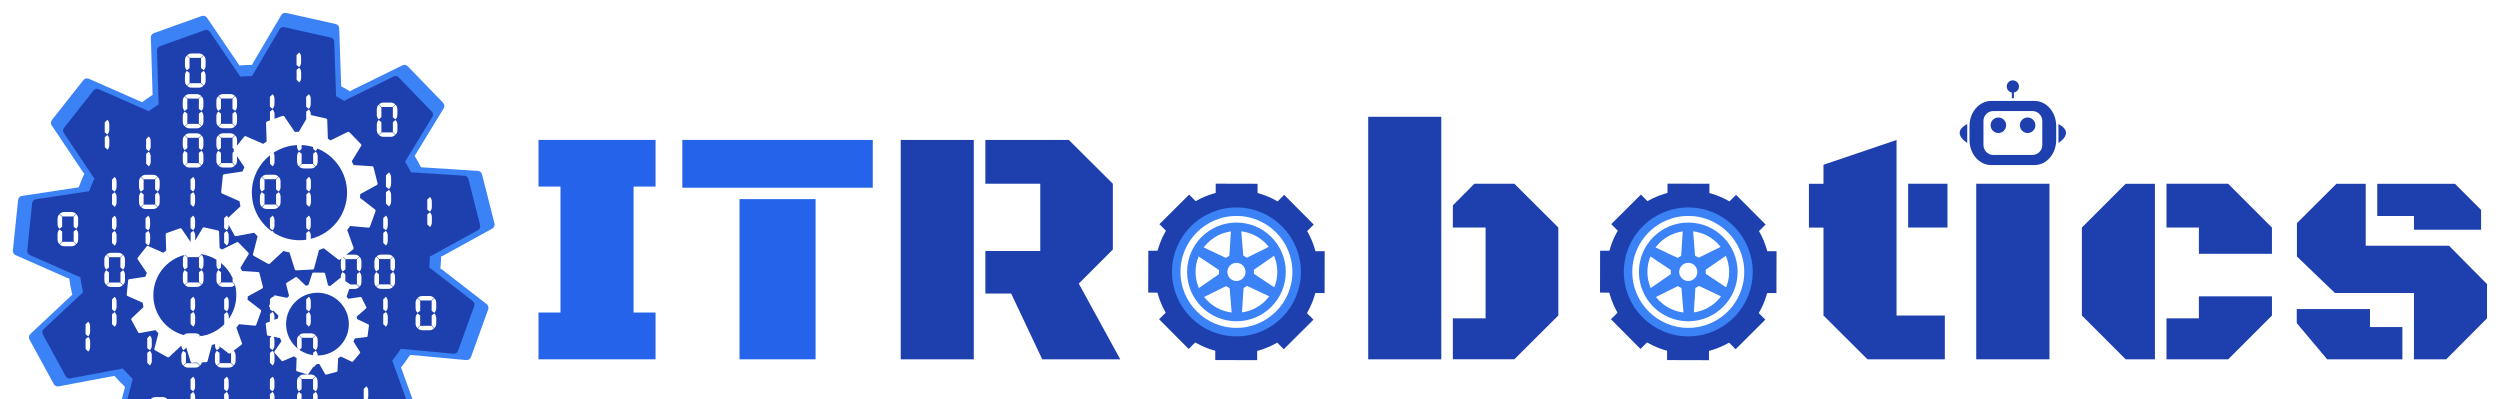
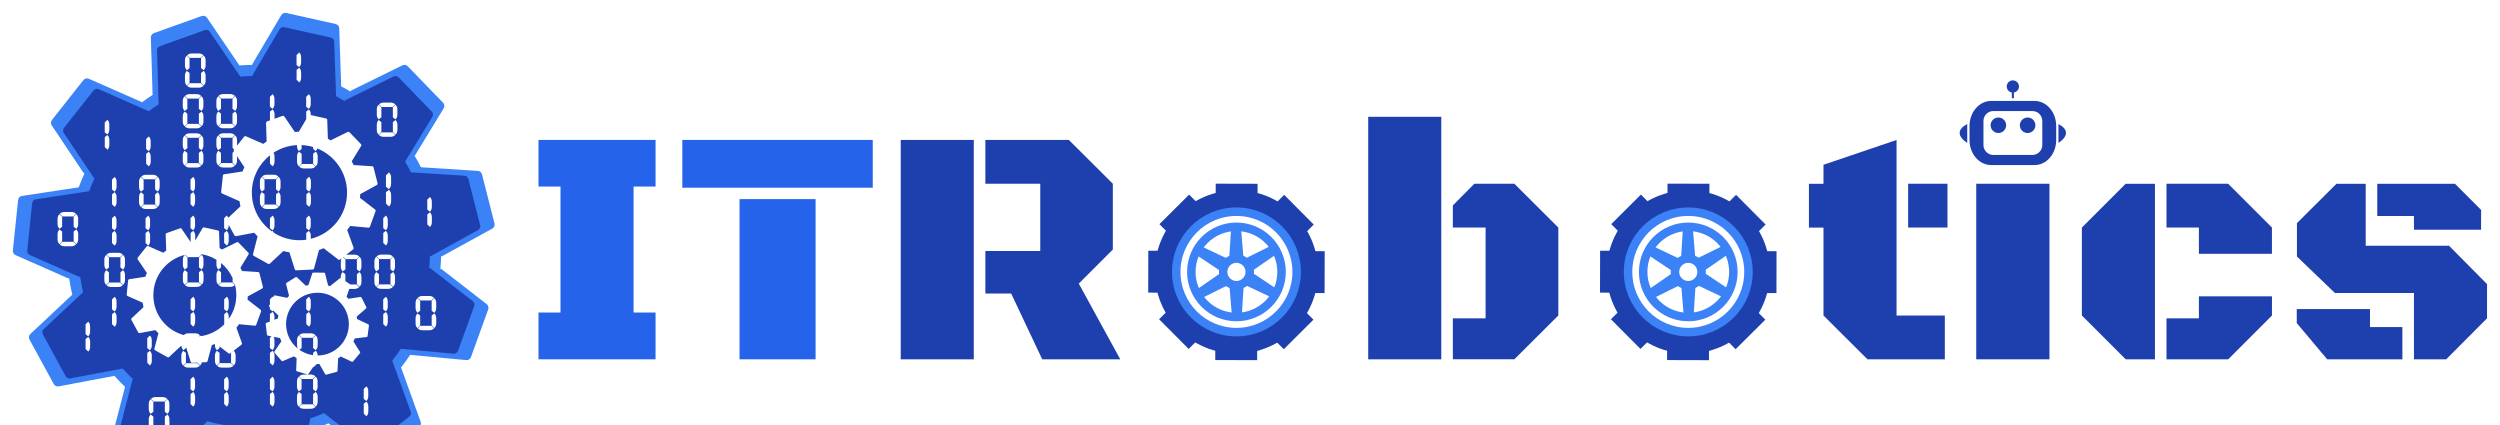
- <svg xmlns="http://www.w3.org/2000/svg" id="_Шар_2" data-name="Шар 2" viewBox="-5 -5 972 155">
+ <svg xmlns="http://www.w3.org/2000/svg" id="_Шар_2" data-name="Шар 2" viewBox="-5 -5 972 165">
  <defs>
    <style>
      .cls-1 {
        fill: #3b82f6;
      }

      .cls-1, .cls-2, .cls-3, .cls-4 {
        stroke-width: 0px;
      }

      .cls-2, .cls-5, .cls-6 {
        fill: none;
      }

      .cls-3 {
        fill: #2563eb;
      }

      .cls-4 {
        fill: #1e40af;
      }

      .cls-5 {
        stroke: #3b82f6;
        stroke-width: 3.3px;
      }

      .cls-5, .cls-6 {
        stroke-miterlimit: 10;
      }

      .cls-6 {
        stroke: #1e40af;
        stroke-width: 8.26px;
      }
    </style>
  </defs>
  <g id="Logo">
    <g>
      <path class="cls-2" d="m95.84,101.18c-.06-.22-.24-.38-.44-.39l-6.22-.4s-.04,0-.05,0c-.22-.43-.45-.84-.69-1.25l3.2-5.25c.11-.19.08-.44-.09-.61l-3.86-3.99c-.16-.16-.4-.21-.58-.12l-5.59,2.75c-.07.03-.12.08-.16.13-.33-.2-.67-.39-1.01-.57,0-.04.01-.07.01-.11l-.21-6.28c0-.22-.18-.41-.41-.46l-5.42-1.21c-.22-.05-.45.04-.55.22l-2.9,4.91v.11c0,.73-.24,1.33-.72,1.81l-1.04-1.01v-.34l-3.53-5.18c-.12-.18-.37-.25-.59-.17l-5.23,1.87c-.21.08-.36.27-.35.48l.19,6.23s0,.06.01.09c-.4.26-.8.54-1.18.83-.03-.03-.07-.05-.11-.07l-5.75-2.53c-.2-.09-.44-.02-.59.17l-3.44,4.36c-.14.18-.16.42-.04.59l3.47,5.18c.04.06.09.1.14.13-.23.5-.44,1.01-.63,1.53-.02,0-.03,0-.05,0l-6.21.94c-.21.03-.38.22-.41.46l-.57,5.52c-.02.23.09.44.28.52l5.7,2.52c.07.03.14.04.21.03.09.61.2,1.22.34,1.82-.01,0-.03.02-.04.03l-4.58,4.3c-.16.15-.19.4-.08.61l2.66,4.87c.11.2.32.31.53.27l6.12-1.15s.02,0,.03,0c.37.42.76.83,1.17,1.21l-1.57,6.05c-.05.21.05.44.26.56l4.85,2.7c.2.11.44.09.59-.05l4.56-4.25s.02-.03.03-.04c.09.02.17.04.26.06,0-.09-.02-.18-.02-.28v-2.05c0-.73.24-1.33.72-1.81l1.06,1.01v3.52s.03,0,.04,0l1.8,5.76c.06.21.28.35.52.33l2.11-.1v-3.77l1.03-.82c.49.51.74,1.13.74,1.84v2.05c0,.22-.03.42-.07.61l1.73-.09c.23-.01.42-.16.47-.36l1.62-6.01c.02-.08.02-.15,0-.22.43-.14.86-.31,1.28-.48v-1.47c0-.73.24-1.33.72-1.81l1.06,1.01v3.22l3.54,2.74c.17.13.43.12.61-.02l4.39-3.4c.18-.14.25-.37.18-.56l-2.11-5.86s-.04-.08-.07-.12c.36-.45.7-.92,1.02-1.41l6.19.58c.22.02.43-.12.51-.35l1.89-5.22c.08-.21.02-.45-.15-.58l-4.92-3.82c-.06-.04-.12-.07-.19-.08.04-.45.07-.9.08-1.36.05,0,.1-.02.14-.04l5.5-3.03c.19-.1.28-.34.22-.57l-1.37-5.38Zm-14.04-7.94h2.73c.71,0,1.31.24,1.81.72l-1.04,1.01h-4.25l-1.06-1.01c.5-.48,1.11-.72,1.81-.72Zm-1.32,33.08l-1.06-1.01c.5-.48,1.11-.72,1.81-.72h2.73c.71,0,1.31.24,1.81.72l-1.04,1.01h-4.25Zm6.13,2.97c0,.72-.25,1.33-.74,1.85l-1.03-.82v-3.88l1.04-1.01c.48.48.72,1.09.72,1.81v2.05Zm.56-25.38c0,.73-.24,1.33-.72,1.81l-.14-.13c.35,1.32.54,2.71.54,4.15,0,3.45-1.09,6.64-2.93,9.26v1.2c0,.73-.24,1.33-.72,1.81l-.99-.96c-2.41,2.45-5.6,4.13-9.17,4.64.33.43.51.95.51,1.55v2.05c0,.72-.25,1.33-.74,1.85l-1.03-.82v-3.88l.7-.68c-.08,0-.17.02-.25.02l-.56.54h-4.25l-1.06-1.01s.04-.03.06-.04c-6.81-1.88-11.82-8.12-11.82-15.54s5.19-13.89,12.2-15.64c0,0,0-.01.01-.02h.01c.06,0,.12-.02.19-.03l-.08-.08c.5-.48,1.11-.72,1.81-.72h2.73c.6,0,1.12.19,1.58.54,2.21.32,4.28,1.08,6.1,2.21v-.1c0-.73.24-1.33.72-1.81l1.06,1.01v2.16c1.9,1.56,3.44,3.55,4.47,5.81v-2.24l1.03-.82c.49.51.74,1.13.74,1.84v2.05Zm0-5.97c0,.72-.25,1.33-.74,1.84l-1.03-.82v-3.88l1.04-1.01c.48.48.72,1.09.72,1.81v2.05Z" />
      <path class="cls-2" d="m138.3,121.11l-4.26-2.03s-.1-.03-.15-.03c-.04-.34-.1-.68-.16-1.01.03-.01.07-.03.1-.06l3.58-3.13c.12-.11.15-.3.07-.46l-1.88-3.75c-.08-.15-.24-.24-.39-.22l-4.66.71s-.03,0-.04.01c-.23-.28-.47-.55-.71-.81l1.04-3.03h-.66c-.71,0-1.31-.24-1.81-.72l1.06-1.01h1.81s-.05-.06-.08-.08l-1.84-1.22v1.18l-1.06,1.01c-.48-.48-.72-1.09-.72-1.81v-1.54c-.12-.03-.24-.01-.33.06l-3.69,2.93s-.07.08-.09.12c-.28-.09-.56-.18-.84-.26,0-.03,0-.06,0-.09l-1.17-4.61c-.04-.16-.2-.27-.38-.27l-4.2-.02c-.17,0-.32.1-.37.25l-1.47,4.48s-.01.07-.01.1c-.35.08-.69.17-1.03.27-.01-.02-.02-.03-.04-.04l-3.45-3.27c-.12-.11-.31-.13-.46-.03l-3.56,2.23c-.15.09-.22.26-.18.41l1.15,4.57s.01.04.02.06c-.26.26-.5.53-.74.8-.03-.02-.06-.03-.09-.04l-4.66-.94c-.16-.03-.33.06-.41.22l-.27.56c.32.43.49.94.49,1.54v2.05c0,.58-.17,1.08-.48,1.53l1.89,1.81s.08.06.13.07c-.09.41-.16.82-.22,1.23-.01,0-.02,0-.03,0l-1.28.49v.83c0,.73-.24,1.33-.72,1.81l-1.04-1.01v-.95l-1.4.54c-.15.06-.25.23-.23.41l.47,4.17c.02.17.14.31.29.34l1.51.31.39-.38c.17.17.29.35.4.54l2.31.47c.06.01.11,0,.16,0,.16.44.35.87.55,1.29,0,0-.02.02-.02.03l-2.69,3.92c-.09.14-.08.33.04.46l2.75,3.17c.11.13.29.18.43.12l4.34-1.84s.01,0,.02-.01c.34.25.7.49,1.06.71l-.18,4.72c0,.16.11.32.28.37l4.02,1.21c.16.05.34,0,.43-.13l1.86-2.69c-.28.1-.58.16-.91.16h-2.73c-.71,0-1.31-.24-1.81-.72l1.06-1.01h4.25l.73.71.09-.13-.71-.69v-2.95c-1.94-.27-3.77-1.01-5.34-2.11l-.17.14c-.17-.18-.3-.38-.41-.58-2.11-1.68-3.68-4.08-4.3-6.92-1.44-6.58,2.73-13.08,9.31-14.53,6.58-1.44,13.08,2.73,14.53,9.31,1.44,6.58-2.73,13.08-9.31,14.53-.85.19-1.69.28-2.53.28v2.03c0,.48-.12.91-.33,1.28.34,0,.68,0,1.03-.01l2.26,3.97c.08.14.26.21.44.16l4.05-1.1c.17-.04.29-.18.29-.34l.23-4.71c0-.06-.01-.12-.04-.16.38-.23.75-.47,1.11-.73l4.29,2.03c.15.07.33.02.45-.12l2.69-3.22c.11-.13.13-.31.04-.45l-2.51-3.99s-.04-.05-.07-.08c.19-.39.37-.8.53-1.2l4.67-.57c.16-.02.29-.16.32-.34l.55-4.16c.02-.17-.06-.33-.2-.4Zm-27.81,12.09c0-.72.25-1.33.74-1.84l1.04.82v3.88l-1.06,1.01c-.48-.48-.72-1.09-.72-1.81v-2.05Z" />
      <path class="cls-2" d="m99.67,113.86c-.08.15-.05.34.06.44l.23.22v-1.27l-.3.61Z" />
      <path class="cls-2" d="m140.85,76.46l-5.65-4.38c-.07-.05-.14-.08-.22-.09.05-.51.08-1.03.09-1.56.06,0,.11-.02.16-.05l6.32-3.47c.22-.12.32-.39.26-.66l-1.57-6.17c-.06-.25-.27-.44-.51-.45l-7.13-.46s-.04,0-.06,0c-.25-.49-.51-.97-.79-1.44l3.68-6.03c.13-.21.09-.5-.1-.7l-4.43-4.58c-.18-.19-.45-.24-.67-.14l-6.42,3.15c-.08.04-.14.09-.18.15-.38-.23-.77-.45-1.16-.66,0-.04.01-.08.01-.13l-.24-7.21c0-.25-.2-.47-.47-.53l-5.93-1.33v1.72c0,.73-.24,1.33-.72,1.81l-1.04-1.01v-.91l-2.79,4.73s-.04.1-.05.14c-.54,0-1.08.03-1.61.07-.01-.03-.02-.05-.04-.08l-4.05-5.96c-.14-.21-.42-.29-.68-.19l-3.1,1.11v.29c0,.73-.24,1.33-.72,1.81l-1.04-1.01v-.46l-1.13.4c-.25.09-.41.31-.4.55l.22,7.15s0,.07.02.1c-.46.3-.92.62-1.36.95-.04-.03-.08-.06-.13-.08l-6.6-2.9c-.23-.1-.51-.02-.68.19l-2.74,3.47c-.02.67-.26,1.25-.73,1.73l-.39-.31-.09.11c-.16.2-.18.48-.05.68l.07.11.46-.36c.49.51.74,1.13.74,1.84v.3l2.71,4.05c.04.07.1.11.16.15-.26.57-.51,1.16-.73,1.75-.02,0-.03,0-.05,0l-7.13,1.08c-.25.04-.44.26-.47.53l-.66,6.33c-.03.26.1.5.32.6l6.54,2.89c.08.04.16.05.24.04.1.71.23,1.4.39,2.09-.01.01-.03.02-.04.03l-4.7,4.41c.11.29.16.6.16.94v1.77l2.24,4.11c.12.23.37.36.61.31l7.03-1.32s.02,0,.03,0c.43.48.87.95,1.34,1.39l-1.8,6.94c-.06.24.06.51.3.64l5.57,3.1c.23.13.5.1.68-.06l5.23-4.87s.03-.03.04-.05c.77.21,1.56.39,2.36.52l2.07,6.61c.07.24.32.4.59.38l6.36-.31c.26-.01.48-.18.54-.41l1.86-6.9c.02-.09.02-.17,0-.25.64-.21,1.26-.45,1.88-.72l5.7,4.4c.2.15.49.14.7-.03l.57-.44c.11-.21.25-.42.43-.6l.15.15.13-.1-.17-.16c.35-.34.76-.55,1.22-.65l2.71-2.1c.21-.16.29-.42.21-.65l-2.43-6.73c-.02-.05-.05-.09-.08-.13.41-.52.8-1.06,1.17-1.61l7.1.66c.25.02.49-.14.58-.4l2.17-5.99c.09-.25.02-.51-.17-.66Zm-27.71-29.27h2.73c.71,0,1.31.24,1.81.72l-1.04,1.01h-4.25l-1.06-1.01c.5-.48,1.11-.72,1.81-.72Zm-13.17,1.84l1.04-1.01c.48.48.72,1.09.72,1.81v2.05c0,.72-.25,1.33-.74,1.84l-1.03-.82v-3.88Zm15.86,38.83v.8c0,.73-.24,1.33-.72,1.81l-1.04-1.01v-1.26c-.86.12-1.74.19-2.64.19-3.66,0-7.07-1.07-9.94-2.9.16.34.25.71.25,1.12v2.05c0,.73-.24,1.33-.72,1.81l-1.04-1.01v-3.88l.76-.6c-4.72-3.35-7.81-8.86-7.81-15.09,0-5.89,2.76-11.14,7.05-14.53v-.58l1.03-.82c.13.13.24.28.33.42,2.66-1.74,5.79-2.81,9.16-2.98v-1.57c0-.73.24-1.33.72-1.81l1.06,1.01v2.37c1.55.07,3.05.33,4.47.76v-3.13l1.04-1.01c.48.48.72,1.09.72,1.81v2.05c0,.3-.05.58-.14.84,6.78,2.75,11.56,9.39,11.56,17.15,0,8.7-6.01,16-14.1,17.97Z" />
      <path class="cls-3" d="m204.37,134.7v-18.19h8.55v-48.98h-8.55v-18.13h45.51v18.13h-8.55v48.98h8.55v18.19h-45.51Z" />
      <path class="cls-3" d="m260.29,67.98v-18.58h74.04v18.58h-74.04Zm22.24,66.72v-62.28h29.57v62.28h-29.57Z" />
      <path class="cls-4" d="m345.2,134.7V49.41h28.41v85.29h-28.41Zm32.91-25.58v-16.52h21.34v-26.16h-21.34v-17.03h32.46l17.1,17.03v25.58l-13.24,13.24,16.13,29.44h-30.34l-12.08-25.58h-10.03Z" />
      <path class="cls-4" d="m526.96,134.7V40.41h28.41v94.29h-28.41Zm32.91,0v-15.94h12.73v-35.29h-12.73v-8.61l8.36-8.42h15.55l17.1,17.03v34.19l-17.1,17.03h-23.91Z" />
      <path class="cls-4" d="m721.07,134.7l-17.1-17.03v-34.19h-5.66v-17.03h5.66v-7.39l28.41-9.64v68.26h18.77v17.03h-30.08Zm15.81-51.23v-17.03h15.3v17.03h-15.3Z" />
      <rect class="cls-4" x="763.36" y="66.44" width="28.47" height="68.26" />
      <path class="cls-4" d="m821.46,134.7l-17.03-17.03v-34.19l17.03-17.03h11.38v68.26h-11.38Zm28.47-41.01v-10.22h-12.6v-17.03h23.97l17.03,17.03v10.22h-28.41Zm-12.6,41.01v-15.94h12.6v-8.55h28.41v7.46l-17.03,17.03h-23.97Z" />
      <path class="cls-4" d="m899.81,134.7l-11.83-14.08v-5.46h28.47v7.01h12.6v12.53h-29.24Zm33.74,0v-25.77h-30.72l-14.78-14.2v-12.98l15.36-15.3h11.38v24.1h32.39l14.78,14.91v13.3l-15.88,15.94h-12.53Zm0-50.39v-5.33h-14.27v-12.53h30.21l10.16,10.16v7.71h-26.1Z" />
      <rect class="cls-4" x="777.2" y="29.42" width=".8" height="3.77" />
      <path class="cls-4" d="m786.03,34.24h-16.86c-4.65,0-8.42,4.36-8.42,9.73v5.48c0,5.38,3.77,9.73,8.42,9.73h16.86c4.65,0,8.42-4.36,8.42-9.73v-5.48c0-5.38-3.77-9.73-8.42-9.73Zm3.01,17.16c0,2.12-1.72,3.84-3.84,3.84h-15.19c-2.12,0-3.84-1.72-3.84-3.84v-9.38c0-2.12,1.72-3.84,3.84-3.84h15.19c2.12,0,3.84,1.72,3.84,3.84v9.38Z" />
      <circle class="cls-4" cx="771.97" cy="43.7" r="3.02" />
      <circle class="cls-4" cx="783.34" cy="43.7" r="3.02" />
      <circle class="cls-4" cx="777.6" cy="28.62" r="2.38" />
      <path class="cls-4" d="m795.32,43.23v7.33s6.63-3.9,0-7.33Z" />
      <path class="cls-4" d="m759.86,43.23v7.33s-6.63-3.9,0-7.33Z" />
      <path class="cls-1" d="m187.25,81.85l-4.83-19.01c-.2-.78-.84-1.35-1.57-1.39l-21.98-1.41c-.06,0-.12,0-.19.01-.77-1.51-1.58-2.98-2.45-4.43l11.32-18.57c.4-.65.27-1.54-.32-2.15l-13.65-14.09c-.56-.58-1.4-.75-2.06-.43l-19.77,9.71c-.23.11-.42.28-.56.47-1.17-.71-2.37-1.38-3.59-2.02.03-.13.05-.26.04-.4l-.75-22.2c-.03-.77-.62-1.44-1.44-1.62L106.33.05c-.78-.18-1.58.14-1.95.77l-11.19,18.97c-.08.14-.13.29-.17.44-1.67.02-3.33.09-4.97.22-.04-.08-.07-.16-.12-.24L75.45,1.85c-.43-.63-1.29-.88-2.09-.6l-18.47,6.6c-.76.27-1.26.96-1.24,1.7l.67,22.01c0,.11.03.21.05.31-1.43.93-2.83,1.9-4.18,2.92-.11-.1-.24-.19-.39-.26l-20.33-8.93c-.7-.31-1.57-.06-2.09.6l-12.15,15.4c-.5.63-.56,1.48-.15,2.1l12.25,18.3c.13.2.31.35.5.46-.81,1.76-1.56,3.56-2.24,5.4-.05,0-.1,0-.16,0l-21.96,3.33c-.76.12-1.36.79-1.44,1.62L.01,92.32c-.08.8.32,1.55,1,1.85l20.14,8.9c.25.11.5.14.74.12.31,2.17.71,4.32,1.21,6.42-.05.03-.1.06-.14.1l-16.2,15.19c-.56.52-.67,1.42-.27,2.15l9.39,17.22c.38.71,1.15,1.1,1.87.96l21.64-4.08s.06-.02.09-.03c1.32,1.48,2.69,2.92,4.13,4.29l-5.54,21.38c-.19.74.19,1.56.92,1.96l17.14,9.54c.7.39,1.55.31,2.09-.19l16.11-15.01s.08-.1.12-.14c2.38.66,4.81,1.2,7.28,1.61l6.37,20.36c.23.73.98,1.22,1.82,1.18l19.59-.97c.8-.04,1.49-.55,1.68-1.26l5.74-21.26c.07-.27.07-.54,0-.78,1.97-.66,3.89-1.4,5.78-2.22l17.54,13.55c.61.47,1.5.44,2.17-.08l15.51-12.01c.64-.49.9-1.31.65-2l-7.47-20.71c-.06-.16-.14-.29-.24-.42,1.27-1.6,2.47-3.26,3.6-4.97l21.87,2.04c.76.07,1.5-.44,1.79-1.23l6.67-18.45c.27-.76.06-1.58-.52-2.04l-17.4-13.5c-.2-.16-.43-.25-.66-.29.14-1.58.24-3.18.28-4.79.17-.03.34-.07.5-.16l19.46-10.7c.67-.37,1-1.21.79-2.02Zm-15.83,2.38c-2.92,3.55-7.12,5.53-11.12,7.55-.36.18-.73.37-1.09.56.06,2.54-.06,5.03-.36,7.47.75,1.25,1.52,2.5,2.31,3.73.57.88,1.18,1.74,1.78,2.6.44.46.83.96,1.27,1.42.36.37.73.74,1.11,1.09.17.16.9.67,1.13.86.04.02.07.04.09.06.58.36,1.18.67,1.78.98,4.87,2.49,6.48,8.9,4.47,13.65-2.31,5.46-7.42,7.09-12.9,6.33-3.44-.48-6.83-1.22-10.24-1.88-.55-.11-1.1-.2-1.65-.3-1.11,1.7-2.33,3.34-3.66,4.91,1.84,3.77,3.15,7.75,4.75,11.63,1.87,4.55-3.32,2.88-4.57,7.8-1.36,5.34-.62,14.31-5.73,13.14-4.3-.98-7.01-5.14-7.15-9.35-3.91-.48-6.94-3.27-8.11-6.89-.04.02-.08.03-.11.05-.46,2.17-1.69,4.11-3.36,5.58-.05.66-.71-.85-1.17-.4l-.22,1.44s-.1.06-.15.09l-.76-.51c-.53.51-.94-.35-1.69-.35l-.98,2.28c-.7.16-1.42.24-2.14.24-.52,0-1.03-.05-1.52-.12.04,2.17.09,4.34.16,6.51.23,6.65-1.52,4.89-7.17,8.85-4.51,3.16-10.7,8.29-13.39,4.11-1.23-1.91-1.57-4-1.26-6.01-.14-.12-.28-.25-.41-.38-1.78-1.78-2.88-4.43-2.88-6.96v-5.52c0-.64.07-1.26.18-1.86-1.21-.13-2.42-.28-3.61-.47-.12.26-.28.5-.5.72l-1.02-.99c-3.38-.63-6.68-1.53-9.91-2.68-1.24,1.84-2.49,3.68-3.64,5.58-.8,1.31-1.55,2.65-2.22,4.03-.26.53-.98,2.67-.22.42-.24.71-.5,1.42-.72,2.14-1.62,5.27-4.48,3.95-9.81,2.73-5.07-1.16-10.67-3.04-9.16-7.96,1.89-6.14,5.18-11.45,8.7-16.73l-7.24-5.6c-1.9-1.91-3.65-3.91-5.27-5.98-3.19,1.58-6.41,3.11-9.53,4.84-4.81,2.68-10.52,1.03-13.46-3.53-2.84-4.4-.97-10.96,3.53-13.46,3.21-1.78,6.52-3.35,9.8-4.98-.72-1.89-1.36-3.83-1.92-5.82-.53-3.94-1.06-7.88-1.59-11.83-5.47-.47-11.44-1.29-15.92-4.06-4.68-2.89-6.07-8.65-3.53-13.46,2.44-4.62,9.07-6.23,13.46-3.53.13.08.23.15.31.2,0,0,0,0,0,0,.5.12,1,.26,1.51.36,1.27.26,2.56.43,3.84.63.11.02.57.09.98.15.95-3.85,2.36-7.56,4.24-11.15.73-2.24,1.61-4.4,2.62-6.48-1.47-.76-2.86-1.79-4.22-3.19-1-1.04-1.72-2.22-2.19-3.46-1.97-1.65-3.77-3.51-5.23-5.84-2.93-4.66,1.9-8.27,6.26-11.08,4.56-2.94,8-3.21,10.73,1.15.04.07.07.12.1.17.42.37.86.78,1.25,1.18,0,0,.01.01.02.02.38.26.75.52,1.14.78,1.74,1.16,3.53,2.24,5.23,3.46,2.83-2.71,5.88-5.03,9.16-6.97.05-1.77.33-3.52.59-5.29.08-.57.23-1.17.31-1.76,0-.47.01-1.1.02-1.25.02-3.11-.8-6.15-.53-9.27.43-5.01,3.87-5.13,8.75-6.71,4.57-1.48,9.28-2.83,11.63,1.19,1.48,2.54,2.34,5.39,4,7.82.07.1.4.52.62.8.21.22.43.47.49.53.9,1,1.85,1.95,2.81,2.9.36.36.71.71,1.07,1.06,1.73-.11,3.49-.13,5.27-.06,1.04,0,2.06.04,3.09.09.66-.57,1.31-1.16,1.92-1.79.2-.2.75-.94.72-.85.15-.24.28-.44.29-.46.08-.14.37-.56.59-.93.03-.1.07-.24.12-.41.81-2.49,1.49-5.03,2.33-7.51,1.94-5.81,6.45-3.68,12.49-2.31,6.19,1.41,9.51,2.49,8.6,8.12-.47,2.9-1.23,5.74-1.84,8.61-.1.48-.28,1.03-.38,1.57,0,.12,0,.31-.01.6-.03.5-.04,1-.04,1.5,1.76.83,3.49,1.73,5.21,2.72.06.05.12.09.18.14.4.11.79.22,1.19.33.19.05.34.1.45.13.16.02.32.04.49.06,1.05.13,2.1.25,3.15.32.04,0,.08,0,.11,0,.56-.63,1.07-1.14,1.25-1.34,1.24-1.32,2.81-2.56,4.41-3.39.78-.41,1.63-.72,2.44-1.06.84-.35,3.1-1.37,1.03-.43,4.12-1.89,8.44-2.01,12.14.85,3.56,2.75,4.93,7.15,3.92,11.49-.71,3.05-2.08,5.96-3.51,8.74-.52,1.01-1.03,2.03-1.55,3.04-.03.06-.06.11-.08.16-.06.26-.11.54-.16.75.03.5,0,1.04,0,1.52,0,.95-.07,1.89-.15,2.83-.06.76-.13,1.52-.19,2.28.59,1.15,1.15,2.31,1.68,3.49.56.12,1.12.23,1.67.37.28,0,.55.02.83.03,3.61.14,6.97.13,10.57.75,3.65.62,6.7,4.24,7.64,7.64,1.11,4.05-.27,7.55-2.81,10.64Z" />
      <g>
        <path class="cls-4" d="m117.77,131.36c.49.51.74,1.13.74,1.84v.02c.83,0,1.68-.1,2.53-.28,6.58-1.44,10.75-7.94,9.31-14.53-1.44-6.58-7.94-10.75-14.53-9.31-6.58,1.44-10.75,7.94-9.31,14.53.62,2.84,2.19,5.24,4.3,6.92-.21-.38-.32-.8-.32-1.27v-2.05c0-.73.24-1.33.72-1.81l1.06,1.01v3.88l-.87.68c1.57,1.11,3.4,1.84,5.34,2.11v-.93l1.03-.82Zm.74-4.12v2.05c0,.72-.25,1.33-.74,1.85l-1.03-.82v-3.88l1.04-1.01c.48.48.72,1.09.72,1.81Zm-4.44-15.86l1.04-1.01c.48.48.72,1.09.72,1.81v2.05c0,.72-.25,1.33-.74,1.84l-1.03-.82v-3.88Zm0,5.74l1.03-.82c.49.51.74,1.13.74,1.84v2.05c0,.73-.24,1.33-.72,1.81l-1.04-1.01v-3.88Zm-1.68,9.21l-1.06-1.01c.5-.48,1.11-.72,1.81-.72h2.73c.71,0,1.31.24,1.81.72l-1.04,1.01h-4.25Z" />
        <path class="cls-4" d="m118.37,52.73c-.12.37-.31.7-.6,1l-1.03-.82v-.75c-1.43-.43-2.93-.69-4.47-.76v1.51l-1.04.82c-.49-.51-.74-1.13-.74-1.84v-.48c-3.37.17-6.5,1.24-9.16,2.98.27.42.4.89.4,1.42v2.05c0,.73-.24,1.33-.72,1.81l-1.04-1.01v-3.3c-4.29,3.39-7.05,8.63-7.05,14.53,0,6.23,3.08,11.74,7.81,15.09l.27-.21c.21.22.37.47.49.73,2.87,1.83,6.28,2.9,9.94,2.9.9,0,1.78-.07,2.64-.19v-2.62l1.03-.82c.49.51.74,1.13.74,1.84v1.25c8.09-1.98,14.1-9.27,14.1-17.97,0-7.76-4.78-14.41-11.56-17.15Zm-19.66,10.2h2.73c.71,0,1.31.24,1.81.72l-1.04,1.01h-4.25l-1.06-1.01c.5-.48,1.11-.72,1.81-.72Zm-2.65,2.65c0-.73.24-1.33.72-1.81l1.06,1.01v3.88l-1.04.82c-.49-.51-.74-1.13-.74-1.84v-2.05Zm0,8.02v-2.05c0-.72.25-1.33.74-1.84l1.04.82v3.88l-1.06,1.01c-.48-.48-.72-1.09-.72-1.81Zm5.67,9.1c0,.72-.25,1.33-.74,1.84l-1.03-.82v-3.88l1.04-1.01c.48.48.72,1.09.72,1.81v2.05Zm-.29-6.45h-2.73c-.71,0-1.31-.24-1.81-.72l1.06-1.01h4.25l1.04,1.01c-.5.48-1.11.72-1.81.72Zm2.65-2.65c0,.73-.24,1.33-.72,1.81l-1.04-1.01v-3.88l1.03-.82c.49.51.74,1.13.74,1.84v2.05Zm0-5.97c0,.72-.25,1.33-.74,1.84l-1.03-.82v-3.88l1.04-1.01c.48.48.72,1.09.72,1.81v2.05Zm6.4-9.78v-2.05c0-.72.25-1.33.74-1.84l1.04.82v3.88l-1.06,1.01c-.48-.48-.72-1.09-.72-1.81Zm5.34,24.84c0,.72-.25,1.33-.74,1.84l-1.03-.82v-3.88l1.04-1.01c.48.48.72,1.09.72,1.81v2.05Zm.06-9.1c0,.73-.24,1.33-.72,1.81l-1.04-1.01v-3.88l1.03-.82c.49.51.74,1.13.74,1.84v2.05Zm0-5.97c0,.72-.25,1.33-.74,1.84l-1.03-.82v-3.88l1.04-1.01c.48.48.72,1.09.72,1.81v2.05Zm-.03-7.13h-2.73c-.71,0-1.31-.24-1.81-.72l1.06-1.01h4.25l1.04,1.01c-.5.48-1.11.72-1.81.72Zm2.65-2.65c0,.73-.24,1.33-.72,1.81l-1.04-1.01v-3.88l1.03-.82c.49.51.74,1.13.74,1.84v2.05Z" />
        <path class="cls-4" d="m85.41,103.06c-1.03-2.27-2.57-4.25-4.47-5.81v1.72l-1.04.82c-.49-.51-.74-1.13-.74-1.84v-1.96c-1.83-1.12-3.89-1.89-6.1-2.21.08.06.16.12.23.19l-1.04,1.01h-4.25l-.97-.93c-.06.01-.12.03-.19.04l1.05,1v3.88l-1.04.82c-.49-.51-.74-1.13-.74-1.84v-2.05c0-.72.24-1.32.71-1.8-7.01,1.75-12.2,8.09-12.2,15.64s5,13.65,11.82,15.54c.49-.45,1.08-.68,1.76-.68h2.73c.71,0,1.31.24,1.81.72l-.48.47c.08,0,.17-.02.25-.02l.34-.33c.08.08.15.17.21.26,3.57-.51,6.75-2.19,9.17-4.64l-.05-.05v-3.88l1.03-.82c.49.51.74,1.13.74,1.84v.85c1.84-2.62,2.93-5.81,2.93-9.26,0-1.43-.19-2.82-.54-4.15l-.9-.88v-1.65Zm-19.31.84v-2.05c0-.72.25-1.33.74-1.84l1.04.82v3.88l-1.06,1.01c-.48-.48-.72-1.09-.72-1.81Zm4.77,16.29c0,.73-.24,1.33-.72,1.81l-1.04-1.01v-3.88l1.03-.82c.49.51.74,1.13.74,1.84v2.05Zm0-5.97c0,.72-.25,1.33-.74,1.84l-1.03-.82v-3.88l1.04-1.01c.48.48.72,1.09.72,1.81v2.05Zm.6-7.67h-2.73c-.71,0-1.31-.24-1.81-.72l1.06-1.01h4.25l1.04,1.01c-.5.48-1.11.72-1.81.72Zm2.65-2.65c0,.73-.24,1.33-.72,1.81l-1.04-1.01v-3.88l1.03-.82c.49.51.74,1.13.74,1.84v2.05Zm0-5.97c0,.72-.25,1.33-.74,1.84l-1.03-.82v-3.88l1.04-1.01c.48.48.72,1.09.72,1.81v2.05Zm5.04,5.97v-2.05c0-.72.25-1.33.74-1.84l1.04.82v3.88l-1.06,1.01c-.48-.48-.72-1.09-.72-1.81Zm4.77,10.32c0,.72-.25,1.33-.74,1.84l-1.03-.82v-3.88l1.04-1.01c.48.48.72,1.09.72,1.81v2.05Zm2.41-8.4c-.5.48-1.11.72-1.81.72h-2.73c-.71,0-1.31-.24-1.81-.72l1.06-1.01h4.25l1.04,1.01Z" />
        <path class="cls-4" d="m181.67,82.52l-4.54-17.88c-.19-.73-.79-1.27-1.48-1.31l-20.67-1.33c-.06,0-.12,0-.18.01-.72-1.42-1.49-2.81-2.3-4.16l10.65-17.47c.38-.62.25-1.45-.3-2.02l-12.83-13.25c-.53-.54-1.31-.71-1.93-.4l-18.59,9.13c-.22.11-.39.26-.52.44-1.1-.66-2.23-1.3-3.37-1.9.03-.12.04-.25.04-.38l-.71-20.87c-.02-.72-.59-1.35-1.36-1.52l-18-4.03c-.74-.16-1.49.13-1.84.73l-10.52,17.84c-.08.13-.13.28-.16.42-1.57.02-3.13.08-4.67.21-.03-.08-.07-.15-.11-.22l-11.74-17.27c-.41-.6-1.22-.83-1.96-.56l-17.37,6.21c-.71.25-1.19.9-1.17,1.6l.63,20.7c0,.1.02.2.05.29-1.34.87-2.66,1.79-3.93,2.75-.11-.09-.23-.18-.37-.24l-19.12-8.4c-.66-.29-1.47-.06-1.96.56l-11.43,14.48c-.47.59-.53,1.4-.14,1.97l11.52,17.21c.13.19.29.33.47.43-.77,1.66-1.47,3.35-2.11,5.08-.05,0-.1,0-.15,0l-20.65,3.13c-.71.11-1.27.74-1.36,1.53l-1.9,18.35c-.08.75.3,1.46.94,1.74l18.94,8.37c.23.1.47.14.7.11.29,2.04.67,4.06,1.13,6.04-.04.03-.09.06-.13.09l-15.24,14.28c-.53.49-.63,1.33-.25,2.03l8.83,16.2c.36.66,1.08,1.03,1.76.9l20.35-3.84s.06-.02.09-.03c1.24,1.4,2.53,2.74,3.88,4.03l-5.21,20.11c-.18.7.18,1.46.87,1.85l16.12,8.97c.66.37,1.46.3,1.97-.18l15.15-14.12s.07-.09.11-.14c2.24.62,4.52,1.12,6.85,1.51l5.99,19.15c.22.69.93,1.15,1.71,1.11l18.42-.91c.75-.04,1.4-.52,1.58-1.19l5.39-19.99c.07-.25.06-.5,0-.74,1.85-.62,3.66-1.32,5.44-2.09l16.5,12.75c.57.44,1.42.41,2.04-.07l14.58-11.29c.6-.46.85-1.23.61-1.88l-7.03-19.48c-.05-.15-.13-.27-.22-.39,1.19-1.51,2.32-3.07,3.39-4.67l20.56,1.92c.72.07,1.42-.41,1.68-1.15l6.27-17.35c.26-.71.06-1.49-.49-1.91l-16.36-12.69c-.19-.15-.41-.24-.62-.27.13-1.49.23-2.99.26-4.51.16-.02.32-.07.47-.15l18.3-10.06c.63-.35.94-1.13.75-1.9Zm-161.64-5.1h2.73c.71,0,1.31.24,1.81.72l-1.04,1.01h-4.25l-1.06-1.01c.5-.48,1.11-.72,1.81-.72Zm-2.65,2.65c0-.73.24-1.33.72-1.81l1.06,1.01v3.88l-1.04.82c-.49-.51-.74-1.13-.74-1.85v-2.05Zm0,8.02v-2.05c0-.72.25-1.33.74-1.84l1.04.82v3.88l-1.06,1.01c-.48-.48-.72-1.09-.72-1.81Zm5.37,2.65h-2.73c-.71,0-1.31-.24-1.81-.72l1.06-1.01h4.25l1.04,1.01c-.5.48-1.11.72-1.81.72Zm2.65-2.65c0,.73-.24,1.33-.72,1.81l-1.04-1.01v-3.88l1.03-.82c.49.51.74,1.13.74,1.84v2.05Zm0-5.97c0,.72-.25,1.33-.74,1.85l-1.03-.82v-3.88l1.04-1.01c.48.48.72,1.09.72,1.81v2.05Zm4.64,47.77c0,.73-.24,1.33-.72,1.81l-1.04-1.01v-3.88l1.03-.82c.49.51.74,1.13.74,1.84v2.05Zm0-5.97c0,.72-.25,1.33-.74,1.85l-1.03-.82v-3.88l1.04-1.01c.48.48.72,1.09.72,1.81v2.05Zm114.11-89.04h2.73c.71,0,1.31.24,1.81.72l-1.04,1.01h-4.25l-1.06-1.01c.5-.48,1.11-.72,1.81-.72Zm-2.65,2.65c0-.73.24-1.33.72-1.81l1.06,1.01v3.88l-1.04.82c-.49-.51-.74-1.13-.74-1.84v-2.05Zm0,5.97c0-.72.25-1.33.74-1.84l1.04.82v3.88l-1.06,1.01c-.48-.48-.72-1.09-.72-1.81v-2.05Zm4.73,25.29c.56.58.84,1.28.84,2.1v2.34c0,.83-.27,1.51-.82,2.06l-1.19-1.15v-4.42l1.17-.93Zm-1.17-1.19v-4.42l1.19-1.15c.55.55.82,1.23.82,2.06v2.34c0,.82-.28,1.52-.84,2.1l-1.17-.93Zm.71,13.03v2.05c0,.72-.25,1.33-.74,1.84l-1.03-.82v-3.88l1.04-1.01c.48.48.72,1.09.72,1.81Zm-.74,4.12c.49.51.74,1.13.74,1.84v2.05c0,.73-.24,1.33-.72,1.81l-1.04-1.01v-3.88l1.03-.82Zm.91,9.24c.71,0,1.31.24,1.81.72l-1.04,1.01h-4.25l-1.06-1.01c.5-.48,1.11-.72,1.81-.72h2.73Zm-3.59,1.84v3.88l-1.04.82c-.49-.51-.74-1.13-.74-1.84v-2.05c0-.73.24-1.33.72-1.81l1.06,1.01Zm-28.3-63.19l1.04-1.01c.48.48.72,1.09.72,1.81v2.05c0,.72-.25,1.33-.74,1.84l-1.03-.82v-3.88Zm-3.74-16.23l1.04-1.01c.48.48.72,1.09.72,1.81v2.05c0,.72-.25,1.33-.74,1.84l-1.03-.82v-3.88Zm0,5.74l1.03-.82c.49.51.74,1.13.74,1.84v2.05c0,.73-.24,1.33-.72,1.81l-1.04-1.01v-3.88Zm-10.36,10.48l1.04-1.01c.48.48.72,1.09.72,1.81v2.05c0,.72-.25,1.33-.74,1.84l-1.03-.82v-3.88Zm-12.79,1.58v2.05c0,.72-.25,1.33-.74,1.84l-1.03-.82v-3.88l1.04-1.01c.48.48.72,1.09.72,1.81Zm-6.13,14.34l-1.06-1.01c.5-.48,1.11-.72,1.81-.72h2.73c.71,0,1.31.24,1.81.72l-1.04,1.01h-4.25Zm5.29,10.86c-.5.48-1.11.72-1.81.72h-2.73c-.71,0-1.31-.24-1.81-.72l1.06-1.01h4.25l1.04,1.01Zm-1.81-14.53h-2.73c-.71,0-1.31-.24-1.81-.72l1.06-1.01h4.25l1.04,1.01c-.5.48-1.11.72-1.81.72Zm.88-1.84v-3.88l1.03-.82c.49.51.74,1.13.74,1.84v2.05c0,.73-.24,1.33-.72,1.81l-1.04-1.01Zm-3.61-11.47h2.73c.71,0,1.31.24,1.81.72l-1.04,1.01h-4.25l-1.06-1.01c.5-.48,1.11-.72,1.81-.72Zm-2.65,2.65c0-.73.24-1.33.72-1.81l1.06,1.01v3.88l-1.04.82c-.49-.51-.74-1.13-.74-1.84v-2.05Zm0,5.97c0-.72.25-1.33.74-1.84l1.04.82v3.88l-1.06,1.01c-.48-.48-.72-1.09-.72-1.81v-2.05Zm0,9.28c0-.73.24-1.33.72-1.81l1.06,1.01v3.88l-1.04.82c-.49-.51-.74-1.13-.74-1.84v-2.05Zm0,5.97c0-.72.25-1.33.74-1.84l1.04.82v3.88l-1.06,1.01c-.48-.48-.72-1.09-.72-1.81v-2.05Zm-4.19-37.03v2.05c0,.72-.25,1.33-.74,1.84l-1.03-.82v-3.88l1.04-1.01c.48.48.72,1.09.72,1.81Zm-4.82,57l-1.04-1.01v-3.88l1.03-.82c.49.51.74,1.13.74,1.84v2.05c0,.73-.24,1.33-.72,1.81Zm.72,5.23v2.05c0,.72-.25,1.33-.74,1.84l-1.03-.82v-3.88l1.04-1.01c.48.48.72,1.09.72,1.81Zm-.74-11.16l-1.03-.82v-3.88l1.04-1.01c.48.48.72,1.09.72,1.81v2.05c0,.72-.25,1.33-.74,1.84Zm-1.39-9.33c-.71,0-1.31-.24-1.81-.72l1.06-1.01h4.25l1.04,1.01c-.5.48-1.11.72-1.81.72h-2.73Zm0-13.31h2.73c.71,0,1.31.24,1.81.72l-1.04,1.01h-4.25l-1.06-1.01c.5-.48,1.11-.72,1.81-.72Zm-1.81-2.66l1.06-1.01h4.25l1.04,1.01c-.5.48-1.11.72-1.81.72h-2.73c-.71,0-1.31-.24-1.81-.72Zm5.42,14.13v-3.88l1.03-.82c.49.51.74,1.13.74,1.84v2.05c0,.73-.24,1.33-.72,1.81l-1.04-1.01Zm1.03-4.92l-1.03-.82v-3.88l1.04-1.01c.48.48.72,1.09.72,1.81v2.05c0,.72-.25,1.33-.74,1.84Zm.02-9.32l-1.04-1.01v-3.88l1.03-.82c.49.51.74,1.13.74,1.84v2.05c0,.73-.24,1.33-.72,1.81Zm-.02-5.93l-1.03-.82v-3.88l1.04-1.01c.48.48.72,1.09.72,1.81v2.05c0,.72-.25,1.33-.74,1.84Zm-1.06-9.05h-2.73c-.71,0-1.31-.24-1.81-.72l1.06-1.01h4.25l1.04,1.01c-.5.48-1.11.72-1.81.72Zm.88-1.84v-3.88l1.03-.82c.49.51.74,1.13.74,1.84v2.05c0,.73-.24,1.33-.72,1.81l-1.04-1.01Zm-3.61-11.47h2.73c.71,0,1.31.24,1.81.72l-1.04,1.01h-4.25l-1.06-1.01c.5-.48,1.11-.72,1.81-.72Zm-2.65,2.65c0-.73.24-1.33.72-1.81l1.06,1.01v3.88l-1.04.82c-.49-.51-.74-1.13-.74-1.84v-2.05Zm0,5.97c0-.72.25-1.33.74-1.84l1.04.82v3.88l-1.06,1.01c-.48-.48-.72-1.09-.72-1.81v-2.05Zm1.8,7.2h2.73c.71,0,1.31.24,1.81.72l-1.04,1.01h-4.25l-1.06-1.01c.5-.48,1.11-.72,1.81-.72Zm-2.65,2.65c0-.73.24-1.33.72-1.81l1.06,1.01v3.88l-1.04.82c-.49-.51-.74-1.13-.74-1.84v-2.05Zm0,5.97c0-.72.25-1.33.74-1.84l1.04.82v3.88l-1.06,1.01c-.48-.48-.72-1.09-.72-1.81v-2.05Zm0,9.28c0-.73.24-1.33.72-1.81l1.06,1.01v3.88l-1.04.82c-.49-.51-.74-1.13-.74-1.84v-2.05Zm0,5.97c0-.72.25-1.33.74-1.84l1.04.82v3.88l-1.06,1.01c-.48-.48-.72-1.09-.72-1.81v-2.05Zm-8.98,10.13v2.05c0,.72-.25,1.33-.74,1.84l-1.03-.82v-3.88l1.04-1.01c.48.48.72,1.09.72,1.81Zm-4.46,18.96l-1.03-.82v-3.88l1.04-1.01c.48.48.72,1.09.72,1.81v2.05c0,.72-.25,1.33-.74,1.84Zm.74,2.07v2.05c0,.73-.24,1.33-.72,1.81l-1.04-1.01v-3.88l1.03-.82c.49.51.74,1.13.74,1.84Zm-1.65-10.36c-.71,0-1.31-.24-1.81-.72l1.06-1.01h4.25l1.04,1.01c-.5.48-1.11.72-1.81.72h-2.73Zm3.61-1.84v-3.88l1.03-.82c.49.51.74,1.13.74,1.84v2.05c0,.73-.24,1.33-.72,1.81l-1.04-1.01Zm-3.5-25.37l1.04-1.01c.48.48.72,1.09.72,1.81v2.05c0,.72-.25,1.33-.74,1.84l-1.03-.82v-3.88Zm0,5.74l1.03-.82c.49.51.74,1.13.74,1.84v2.05c0,.73-.24,1.33-.72,1.81l-1.04-1.01v-3.88Zm-.11,8.16h2.73c.71,0,1.31.24,1.81.72l-1.04,1.01h-4.25l-1.06-1.01c.5-.48,1.11-.72,1.81-.72Zm-2.65,2.65c0-.73.24-1.33.72-1.81l1.06,1.01v3.88l-1.04.82c-.49-.51-.74-1.13-.74-1.84v-2.05Zm0,5.97c0-.72.25-1.33.74-1.84l1.04.82v3.88l-1.06,1.01c-.48-.48-.72-1.09-.72-1.81v-2.05Zm-9.49,12.99l-1.03-.82v-3.88l1.04-1.01c.48.48.72,1.09.72,1.81v2.05c0,.72-.25,1.33-.74,1.84Zm.74,2.07v2.05c0,.73-.24,1.33-.72,1.81l-1.04-1.01v-3.88l1.03-.82c.49.51.74,1.13.74,1.84Zm-1.76-21.83l1.04-1.01c.48.48.72,1.09.72,1.81v2.05c0,.72-.25,1.33-.74,1.84l-1.03-.82v-3.88Zm0,5.74l1.03-.82c.49.51.74,1.13.74,1.84v2.05c0,.73-.24,1.33-.72,1.81l-1.04-1.01v-3.88Zm2.39,22.73c.71,0,1.31.24,1.81.72l-1.04,1.01h-4.25l-1.06-1.01c.5-.48,1.11-.72,1.81-.72h2.73Zm-5.21-50.7l1.04-1.01c.48.48.72,1.09.72,1.81v2.05c0,.72-.25,1.33-.74,1.84l-1.03-.82v-3.88Zm0,5.74l1.03-.82c.49.51.74,1.13.74,1.84v2.05c0,.73-.24,1.33-.72,1.81l-1.04-1.01v-3.88Zm-.16,47.6c0-.73.24-1.33.72-1.81l1.06,1.01v3.88l-1.04.82c-.49-.51-.74-1.13-.74-1.84v-2.05Zm0,8.02v-2.05c0-.72.25-1.33.74-1.84l1.04.82v3.88l-1.06,1.01c-.48-.48-.72-1.09-.72-1.81Zm4.75,16.29c0,.73-.24,1.33-.72,1.81l-1.04-1.01v-3.88l1.03-.82c.49.51.74,1.13.74,1.84v2.05Zm0-5.97c0,.72-.25,1.33-.74,1.85l-1.03-.82v-3.88l1.04-1.01c.48.48.72,1.09.72,1.81v2.05Zm.62-7.67h-2.73c-.71,0-1.31-.24-1.81-.72l1.06-1.01h4.25l1.04,1.01c-.5.48-1.11.72-1.81.72Zm2.65-2.65c0,.73-.24,1.33-.72,1.81l-1.04-1.01v-3.88l1.03-.82c.49.51.74,1.13.74,1.84v2.05Zm0-5.97c0,.72-.25,1.33-.74,1.84l-1.03-.82v-3.88l1.04-1.01c.48.48.72,1.09.72,1.81v2.05Zm10.08,52.13c.5-.48,1.11-.72,1.81-.72h2.73c.71,0,1.31.24,1.81.72l-1.04,1.01h-4.25l-1.06-1.01Zm.95,1.12v3.88l-1.04.82c-.49-.51-.74-1.13-.74-1.84v-2.05c0-.73.24-1.33.72-1.81l1.06,1.01Zm-.6-21.9c0,.72-.25,1.33-.74,1.85l-1.03-.82v-3.88l1.04-1.01c.48.48.72,1.09.72,1.81v2.05Zm-.74,2.07c.49.51.74,1.13.74,1.84v2.05c0,.73-.24,1.33-.72,1.81l-1.04-1.01v-3.88l1.03-.82Zm-.44,28.66v-2.05c0-.72.25-1.33.74-1.84l1.04.82v3.88l-1.06,1.01c-.48-.48-.72-1.09-.72-1.81Zm5.37,2.65h-2.73c-.71,0-1.31-.24-1.81-.72l1.06-1.01h4.25l1.04,1.01c-.5.48-1.11.72-1.81.72Zm2.65-2.65c0,.73-.24,1.33-.72,1.81l-1.04-1.01v-3.88l1.03-.82c.49.51.74,1.13.74,1.84v2.05Zm0-5.97c0,.72-.25,1.33-.74,1.84l-1.03-.82v-3.88l1.04-1.01c.48.48.72,1.09.72,1.81v2.05Zm4.65-18.79v-2.05c0-.72.25-1.33.74-1.84l1.04.82v3.88l-1.06,1.01c-.48-.48-.72-1.09-.72-1.81Zm5.34,16c0,.73-.24,1.33-.72,1.81l-1.04-1.01v-3.88l1.03-.82c.49.51.74,1.13.74,1.84v2.05Zm0-5.97c0,.72-.25,1.33-.74,1.84l-1.03-.82v-3.88l1.04-1.01c.48.48.72,1.09.72,1.81v2.05Zm.04-7.39h-2.73c-.71,0-1.31-.24-1.81-.72l1.06-1.01h4.25l1.04,1.01c-.5.48-1.11.72-1.81.72Zm7.68-2.65v-2.05c0-.72.25-1.33.74-1.84l1.04.82v3.88l-1.06,1.01c-.48-.48-.72-1.09-.72-1.81Zm5.34,16c0,.73-.24,1.33-.72,1.81l-1.04-1.01v-3.88l1.03-.82c.49.51.74,1.13.74,1.84v2.05Zm0-5.97c0,.72-.25,1.33-.74,1.84l-1.03-.82v-3.88l1.04-1.01c.48.48.72,1.09.72,1.81v2.05Zm.04-7.39h-2.73c-.71,0-1.31-.24-1.81-.72l1.06-1.01h4.25l1.04,1.01c-.5.48-1.11.72-1.81.72Zm2.65-2.65c0,.73-.24,1.33-.72,1.81l-1.04-1.01v-3.88l1.03-.82c.49.51.74,1.13.74,1.84v2.05Zm10.37-28.12l-5.5,3.03s-.09.04-.14.04c-.01.46-.04.91-.08,1.36.07.01.13.04.19.08l4.92,3.82c.16.13.22.36.15.58l-1.89,5.22c-.08.22-.29.37-.51.35l-6.19-.58c-.32.48-.66.95-1.02,1.41.03.03.05.07.07.12l2.11,5.86c.07.2,0,.43-.18.56l-4.39,3.4c-.19.15-.44.15-.61.02l-3.54-2.74v.66l-1.04.82c-.49-.51-.74-1.13-.74-1.85v-.58c-.42.17-.84.34-1.28.48.02.07.02.15,0,.22l-1.62,6.01c-.05.2-.25.35-.47.36l-1.73.09c-.1.46-.31.86-.65,1.2l-1.04-1.01v-.11l-2.11.1c-.24.01-.45-.13-.52-.33l-1.8-5.76s-.03,0-.04,0v.36l-1.04.82c-.43-.44-.66-.97-.71-1.56-.09-.02-.18-.04-.26-.06-.01.01-.02.03-.03.04l-4.56,4.25c-.15.14-.39.16-.59.05l-4.85-2.7c-.21-.12-.32-.35-.26-.56l1.57-6.05c-.41-.39-.79-.79-1.17-1.21,0,0-.02,0-.03,0l-6.12,1.15c-.2.04-.42-.07-.53-.27l-2.66-4.87c-.11-.21-.08-.46.08-.61l4.58-4.3s.03-.02.04-.03c-.14-.6-.25-1.2-.34-1.82-.07,0-.14,0-.21-.03l-5.7-2.52c-.19-.08-.3-.3-.28-.52l.57-5.52c.02-.24.19-.43.41-.46l6.21-.94s.03,0,.05,0c.19-.52.4-1.03.63-1.53-.05-.03-.1-.07-.14-.13l-3.47-5.18c-.12-.17-.1-.41.04-.59l3.44-4.36c.15-.19.39-.26.59-.17l5.75,2.53s.08.04.11.07c.38-.29.78-.56,1.18-.83,0-.03-.01-.06-.01-.09l-.19-6.23c0-.21.14-.4.35-.48l5.23-1.87c.22-.08.47,0,.59.17l3.53,5.18v-3.54l1.03-.82c.49.51.74,1.13.74,1.84v1.94l2.9-4.91c.11-.18.33-.27.55-.22l5.42,1.21c.23.05.4.24.41.46l.21,6.28s0,.08-.01.11c.34.18.68.37,1.01.57.04-.05.09-.1.16-.13l5.59-2.75c.19-.09.42-.04.58.12l3.86,3.99c.17.17.2.42.09.61l-3.2,5.25c.24.41.48.83.69,1.25.02,0,.03,0,.05,0l6.22.4c.21.01.39.17.44.39l1.37,5.38c.06.23-.03.47-.22.57Zm-14.82-17.68v-3.88l1.03-.82c.49.51.74,1.13.74,1.84v2.05c0,.73-.24,1.33-.72,1.81l-1.04-1.01Zm19.56,61.8c0,.73-.24,1.33-.72,1.81l-1.04-1.01v-3.88l1.03-.82c.49.51.74,1.13.74,1.84v2.05Zm-1.76-15.2v-3.88l1.03-.82c.49.51.74,1.13.74,1.84v2.05c0,.73-.24,1.33-.72,1.81l-1.04-1.01Zm1.76,9.24c0,.72-.25,1.33-.74,1.85l-1.03-.82v-3.88l1.04-1.01c.48.48.72,1.09.72,1.81v2.05Zm8.76,5.97v-2.05c0-.72.25-1.33.74-1.84l1.04.82v3.88l-1.06,1.01c-.48-.48-.72-1.09-.72-1.81Zm1.78-8.82v3.88l-1.04.82c-.49-.51-.74-1.13-.74-1.85v-2.05c0-.73.24-1.33.72-1.81l1.06,1.01Zm-.95-1.12c.5-.48,1.11-.72,1.81-.72h2.73c.71,0,1.31.24,1.81.72l-1.04,1.01h-4.25l-1.06-1.01Zm4.54,12.59h-2.73c-.71,0-1.31-.24-1.81-.72l1.06-1.01h4.25l1.04,1.01c-.5.48-1.11.72-1.81.72Zm2.65-2.65c0,.73-.24,1.33-.72,1.81l-1.04-1.01v-3.88l1.03-.82c.49.51.74,1.13.74,1.84v2.05Zm0-5.97c0,.72-.25,1.33-.74,1.85l-1.03-.82v-3.88l1.04-1.01c.48.48.72,1.09.72,1.81v2.05Zm19.7,9.73c0,.73-.24,1.33-.72,1.81l-1.04-1.01v-3.88l1.03-.82c.49.51.74,1.13.74,1.84v2.05Zm0-5.97c0,.72-.25,1.33-.74,1.84l-1.03-.82v-3.88l1.04-1.01c.48.48.72,1.09.72,1.81v2.05Zm-.26-23.39c-.02.18-.16.32-.32.34l-4.67.57c-.16.41-.33.81-.53,1.2.03.02.05.05.07.08l2.51,3.99c.08.13.07.32-.04.45l-2.69,3.22c-.12.14-.3.19-.45.12l-4.29-2.03c-.36.26-.73.5-1.11.73.03.05.04.1.04.16l-.23,4.71c0,.16-.13.3-.29.34l-4.05,1.1c-.17.05-.35-.02-.44-.16l-2.26-3.97c-.34.02-.68.02-1.03.01-.11.19-.23.37-.39.53l-.33-.32-.09.13.31.3c-.27.26-.57.44-.91.56l-1.86,2.69c-.09.13-.26.18-.43.13l-4.02-1.21c-.17-.05-.29-.2-.28-.37l.18-4.72c-.36-.22-.72-.46-1.06-.71,0,0-.01,0-.02.01l-4.34,1.84c-.14.06-.32.01-.43-.12l-2.75-3.17c-.12-.14-.14-.33-.04-.46l2.69-3.92s.02-.02.02-.03c-.2-.42-.38-.85-.55-1.29-.05.02-.1.02-.16,0l-2.31-.47c.21.37.32.79.32,1.27v2.05c0,.72-.25,1.33-.74,1.85l-1.03-.82v-3.88l.65-.63-1.51-.31c-.15-.03-.27-.17-.29-.34l-.47-4.17c-.02-.18.07-.35.23-.41l1.4-.54v-2.93l1.03-.82c.49.51.74,1.13.74,1.84v1.23l1.28-.49s.02,0,.03,0c.06-.41.13-.83.22-1.23-.05-.01-.09-.04-.13-.07l-1.89-1.81c-.08.11-.16.22-.25.32l-1.03-.82v-.73l-.23-.22c-.11-.11-.14-.29-.06-.44l.3-.61v-1.88l1.04-1.01c.09.09.16.18.23.28l.27-.56c.08-.16.25-.25.41-.22l4.66.94s.06.02.09.04c.24-.28.48-.54.74-.8,0-.02-.02-.04-.02-.06l-1.15-4.57c-.04-.15.04-.32.18-.41l3.56-2.23c.15-.1.34-.08.46.03l3.45,3.27s.03.03.04.04c.34-.1.68-.19,1.03-.27,0-.03,0-.07.01-.1l1.47-4.48c.05-.15.2-.25.37-.25l4.2.02c.18,0,.34.11.38.27l1.17,4.61s.01.06,0,.09c.28.08.56.16.84.26.02-.05.05-.09.09-.12l3.69-2.93c.09-.07.21-.09.33-.06v-.51c0-.72.25-1.33.74-1.84l1.04.82v2.7l1.84,1.22s.06.05.08.08h2.44l1.04,1.01c-.5.48-1.11.72-1.81.72h-2.07l-1.04,3.03c.25.26.49.53.71.81.01,0,.02,0,.04-.01l4.66-.71c.16-.02.32.07.39.22l1.88,3.75c.08.16.05.35-.07.46l-3.58,3.13s-.06.04-.1.06c.07.34.12.68.16,1.01.05,0,.1,0,.15.03l4.26,2.03c.14.07.22.23.2.4l-.55,4.16Zm-3.14-24.91c.49.51.74,1.13.74,1.84v2.05c0,.73-.24,1.33-.72,1.81l-1.04-1.01v-3.88l1.03-.82Zm-1.03-1.04v-3.88l1.04-1.01c.48.48.72,1.09.72,1.81v2.05c0,.72-.25,1.33-.74,1.84l-1.03-.82Zm5.06-16.61c-.09.26-.33.42-.58.4l-7.1-.66c-.37.55-.76,1.09-1.17,1.61.03.04.06.08.08.13l2.43,6.73c.08.22,0,.49-.21.65l-2.71,2.1c.19-.04.39-.07.6-.07h2.73c.71,0,1.31.24,1.81.72l-1.04,1.01h-4.25l-.89-.85-.13.1.91.86v3.88l-1.04.82c-.49-.51-.74-1.13-.74-1.84v-2.05c0-.46.11-.86.29-1.22l-.57.44c-.22.17-.51.18-.7.03l-5.7-4.4c-.61.27-1.24.51-1.88.72.02.08.02.17,0,.25l-1.86,6.9c-.06.23-.28.4-.54.41l-6.36.31c-.27.01-.52-.14-.59-.38l-2.07-6.61c-.8-.13-1.59-.31-2.36-.52-.01.02-.02.03-.04.05l-5.23,4.87c-.17.16-.45.19-.68.06l-5.57-3.1c-.24-.13-.36-.4-.3-.64l1.8-6.94c-.47-.45-.91-.91-1.34-1.39-.01,0-.02,0-.03,0l-7.03,1.32c-.23.04-.48-.08-.61-.31l-2.24-4.11v.28c0,.72-.25,1.33-.74,1.84l-1.03-.82v-3.88l1.04-1.01c.26.26.44.55.56.87l4.7-4.41s.03-.02.04-.03c-.16-.68-.29-1.38-.39-2.09-.08,0-.16,0-.24-.04l-6.54-2.89c-.22-.1-.35-.34-.32-.6l.66-6.33c.03-.27.22-.49.47-.53l7.13-1.08s.03,0,.05,0c.22-.6.46-1.18.73-1.75-.06-.04-.12-.08-.16-.15l-2.71-4.05v1.75c0,.73-.24,1.33-.72,1.81l-1.04-1.01v-3.88l.57-.45-.07-.11c-.13-.2-.11-.48.05-.68l.09-.11-.63-.5v-3.88l1.04-1.01c.48.48.72,1.09.72,1.81v2.05s0,.07,0,.11l2.74-3.47c.17-.21.45-.29.68-.19l6.6,2.9s.09.05.13.08c.44-.33.89-.65,1.36-.95,0-.03-.02-.07-.02-.1l-.22-7.15c0-.24.16-.46.4-.55l1.13-.4v-3.42l1.03-.82c.49.51.74,1.13.74,1.84v1.77l3.1-1.11c.26-.09.54-.01.68.19l4.05,5.96s.03.05.04.08c.53-.04,1.07-.07,1.61-.07.01-.05.03-.1.05-.14l2.79-4.73v-2.97l1.03-.82c.49.51.74,1.13.74,1.84v.33l5.93,1.33c.27.06.46.28.47.53l.24,7.21s0,.09-.01.13c.39.21.78.43,1.16.66.05-.06.1-.12.18-.15l6.42-3.15c.21-.11.49-.05.67.14l4.43,4.58c.19.2.23.48.1.7l-3.68,6.03c.28.47.55.95.79,1.44.02,0,.04,0,.06,0l7.13.46c.24.02.45.2.51.45l1.57,6.17c.07.26-.04.54-.26.66l-6.32,3.47c-.05.03-.11.04-.16.05-.01.52-.04,1.04-.09,1.56.08.01.15.04.22.09l5.65,4.38c.19.15.26.42.17.66l-2.17,5.99Zm1.74,21.55v-2.05c0-.72.25-1.33.74-1.84l1.04.82v3.88l-1.06,1.01c-.48-.48-.72-1.09-.72-1.81Zm5.2,15.53c0,.73-.24,1.33-.72,1.81l-1.04-1.01v-3.88l1.03-.82c.49.51.74,1.13.74,1.84v2.05Zm0-5.97c0,.72-.25,1.33-.74,1.85l-1.03-.82v-3.88l1.04-1.01c.48.48.72,1.09.72,1.81v2.05Zm.17-6.92h-2.73c-.71,0-1.31-.24-1.81-.72l1.06-1.01h4.25l1.04,1.01c-.5.48-1.11.72-1.81.72Zm2.65-2.65c0,.73-.24,1.33-.72,1.81l-1.04-1.01v-3.88l1.03-.82c.49.51.74,1.13.74,1.84v2.05Zm0-5.97c0,.72-.25,1.33-.74,1.84l-1.03-.82v-3.88l1.04-1.01c.48.48.72,1.09.72,1.81v2.05Zm-1.72-50.49h-2.73c-.71,0-1.31-.24-1.81-.72l1.06-1.01h4.25l1.04,1.01c-.5.48-1.11.72-1.81.72Zm2.65-2.65c0,.73-.24,1.33-.72,1.81l-1.04-1.01v-3.88l1.03-.82c.49.51.74,1.13.74,1.84v2.05Zm0-5.97c0,.72-.25,1.33-.74,1.84l-1.03-.82v-3.88l1.04-1.01c.48.48.72,1.09.72,1.81v2.05Zm7.07,73.15c0-.73.24-1.33.72-1.81l1.06,1.01v3.88l-1.04.82c-.49-.51-.74-1.13-.74-1.85v-2.05Zm0,8.02v-2.05c0-.72.25-1.33.74-1.84l1.04.82v3.88l-1.06,1.01c-.48-.48-.72-1.09-.72-1.81Zm5.37,2.65h-2.73c-.71,0-1.31-.24-1.81-.72l1.06-1.01h4.25l1.04,1.01c-.5.48-1.11.72-1.81.72Zm2.65-2.65c0,.73-.24,1.33-.72,1.81l-1.04-1.01v-3.88l1.03-.82c.49.51.74,1.13.74,1.84v2.05Zm0-8.02v2.05c0,.72-.25,1.33-.74,1.85l-1.03-.82v-3.88l1.04-1.01c.48.48.72,1.09.72,1.81Zm-2.65-2.65c.71,0,1.31.24,1.81.72l-1.04,1.01h-4.25l-1.06-1.01c.5-.48,1.11-.72,1.81-.72h2.73Zm.95-28.64c0,.73-.24,1.33-.72,1.81l-1.04-1.01v-3.88l1.03-.82c.49.51.74,1.13.74,1.84v2.05Zm0-5.97c0,.72-.25,1.33-.74,1.84l-1.03-.82v-3.88l1.04-1.01c.48.48.72,1.09.72,1.81v2.05Z" />
      </g>
      <g>
        <circle class="cls-6" cx="651.4" cy="100.72" r="27.61" />
        <g>
          <polygon class="cls-1" points="648.73 106.73 654.18 106.69 653.46 118.01 649.66 118.04 648.73 106.73" />
          <polygon class="cls-1" points="644.86 101.41 647.62 106.1 637.45 111.14 635.53 107.87 644.86 101.41" />
          <polygon class="cls-1" points="647.53 95.4 644.85 100.14 635.4 93.85 637.27 90.54 647.53 95.4" />
          <polygon class="cls-1" points="654.08 94.7 648.63 94.75 649.35 83.42 653.15 83.39 654.08 94.7" />
          <polygon class="cls-1" points="657.95 100.03 655.18 95.33 665.36 90.29 667.28 93.57 657.95 100.03" />
          <polygon class="cls-1" points="655.28 106.04 657.96 101.3 667.41 107.59 665.54 110.89 655.28 106.04" />
        </g>
        <circle class="cls-5" cx="651.4" cy="100.72" r="23.41" />
        <circle class="cls-5" cx="651.4" cy="100.72" r="17.54" />
        <circle class="cls-5" cx="651.4" cy="100.72" r="5.18" />
        <g>
          <rect class="cls-4" x="675.19" y="98.48" width="16.29" height="4.64" transform="translate(785.85 -582.28) rotate(90.14)" />
          <rect class="cls-4" x="665.78" y="121.04" width="16.29" height="4.64" transform="translate(1238.66 -264.54) rotate(135.14)" />
          <rect class="cls-4" x="643.17" y="130.33" width="16.29" height="4.64" transform="translate(1302.3 266.94) rotate(-179.86)" />
          <rect class="cls-4" x="620.62" y="120.92" width="16.29" height="4.64" transform="translate(984.88 655.88) rotate(-134.86)" />
          <rect class="cls-4" x="611.32" y="98.32" width="16.29" height="4.64" transform="translate(517.27 719.85) rotate(-89.86)" />
          <rect class="cls-4" x="620.73" y="75.76" width="16.29" height="4.64" transform="translate(128.01 466.29) rotate(-44.86)" />
          <rect class="cls-4" x="643.33" y="66.46" width="16.29" height="4.64" transform="translate(.17 -1.63) rotate(.14)" />
          <rect class="cls-4" x="665.89" y="75.87" width="16.29" height="4.64" transform="translate(254.05 -454.77) rotate(45.14)" />
        </g>
      </g>
      <g>
        <circle class="cls-6" cx="475.73" cy="100.72" r="27.61" />
        <g>
          <polygon class="cls-1" points="473.06 106.73 478.51 106.69 477.79 118.01 473.99 118.04 473.06 106.73" />
          <polygon class="cls-1" points="469.19 101.41 471.95 106.1 461.78 111.14 459.86 107.87 469.19 101.41" />
          <polygon class="cls-1" points="471.86 95.4 469.18 100.14 459.73 93.85 461.6 90.54 471.86 95.4" />
          <polygon class="cls-1" points="478.41 94.7 472.96 94.75 473.68 83.42 477.48 83.39 478.41 94.7" />
          <polygon class="cls-1" points="482.28 100.03 479.51 95.33 489.68 90.29 491.61 93.57 482.28 100.03" />
          <polygon class="cls-1" points="479.6 106.04 482.29 101.3 491.74 107.59 489.87 110.89 479.6 106.04" />
        </g>
        <circle class="cls-5" cx="475.73" cy="100.72" r="23.41" />
        <circle class="cls-5" cx="475.73" cy="100.72" r="17.54" />
        <circle class="cls-5" cx="475.73" cy="100.72" r="5.18" />
        <g>
          <rect class="cls-4" x="499.52" y="98.48" width="16.29" height="4.64" transform="translate(609.74 -406.61) rotate(90.14)" />
          <rect class="cls-4" x="490.11" y="121.04" width="16.29" height="4.64" transform="translate(938.46 -140.63) rotate(135.14)" />
          <rect class="cls-4" x="467.5" y="130.33" width="16.29" height="4.64" transform="translate(950.96 266.5) rotate(-179.86)" />
          <rect class="cls-4" x="444.95" y="120.92" width="16.29" height="4.64" transform="translate(685.3 531.36) rotate(-134.86)" />
          <rect class="cls-4" x="435.65" y="98.32" width="16.29" height="4.64" transform="translate(342.04 544.18) rotate(-89.86)" />
          <rect class="cls-4" x="445.06" y="75.76" width="16.29" height="4.64" transform="translate(76.87 342.39) rotate(-44.86)" />
          <rect class="cls-4" x="467.66" y="66.46" width="16.29" height="4.64" transform="translate(.17 -1.19) rotate(.14)" />
          <rect class="cls-4" x="490.22" y="75.87" width="16.29" height="4.64" transform="translate(202.28 -330.24) rotate(45.14)" />
        </g>
      </g>
    </g>
  </g>
</svg>
